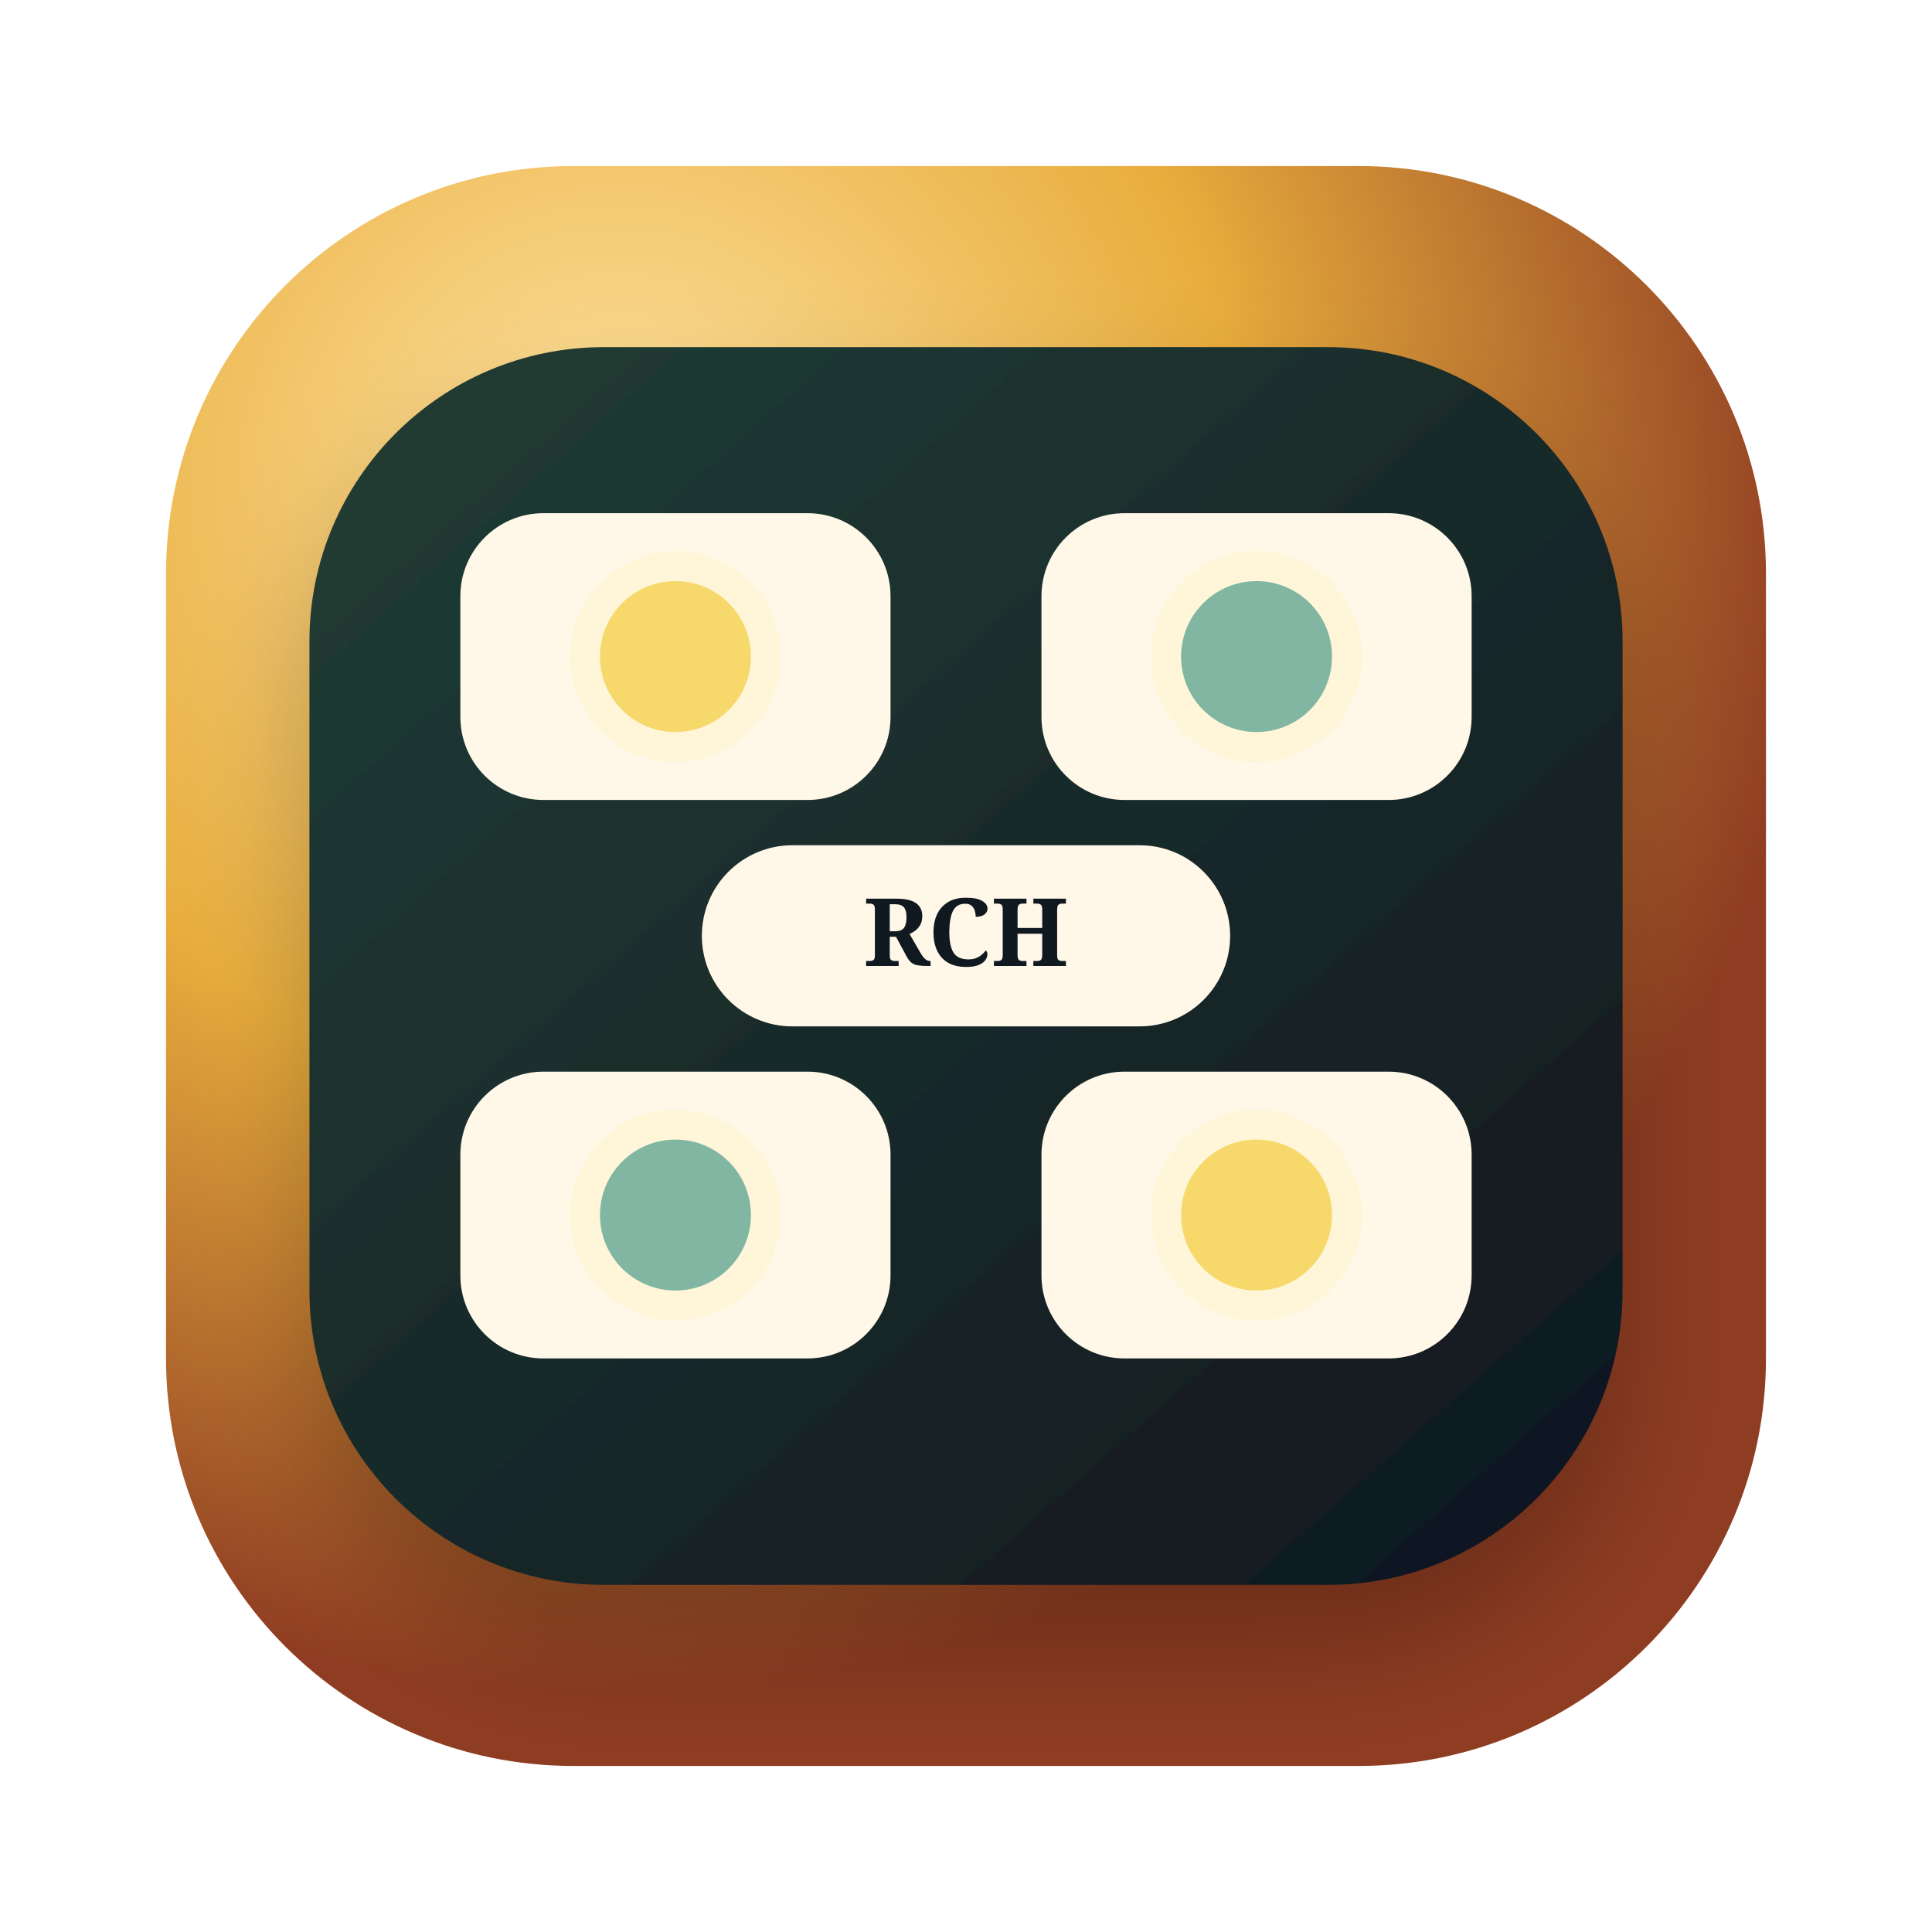
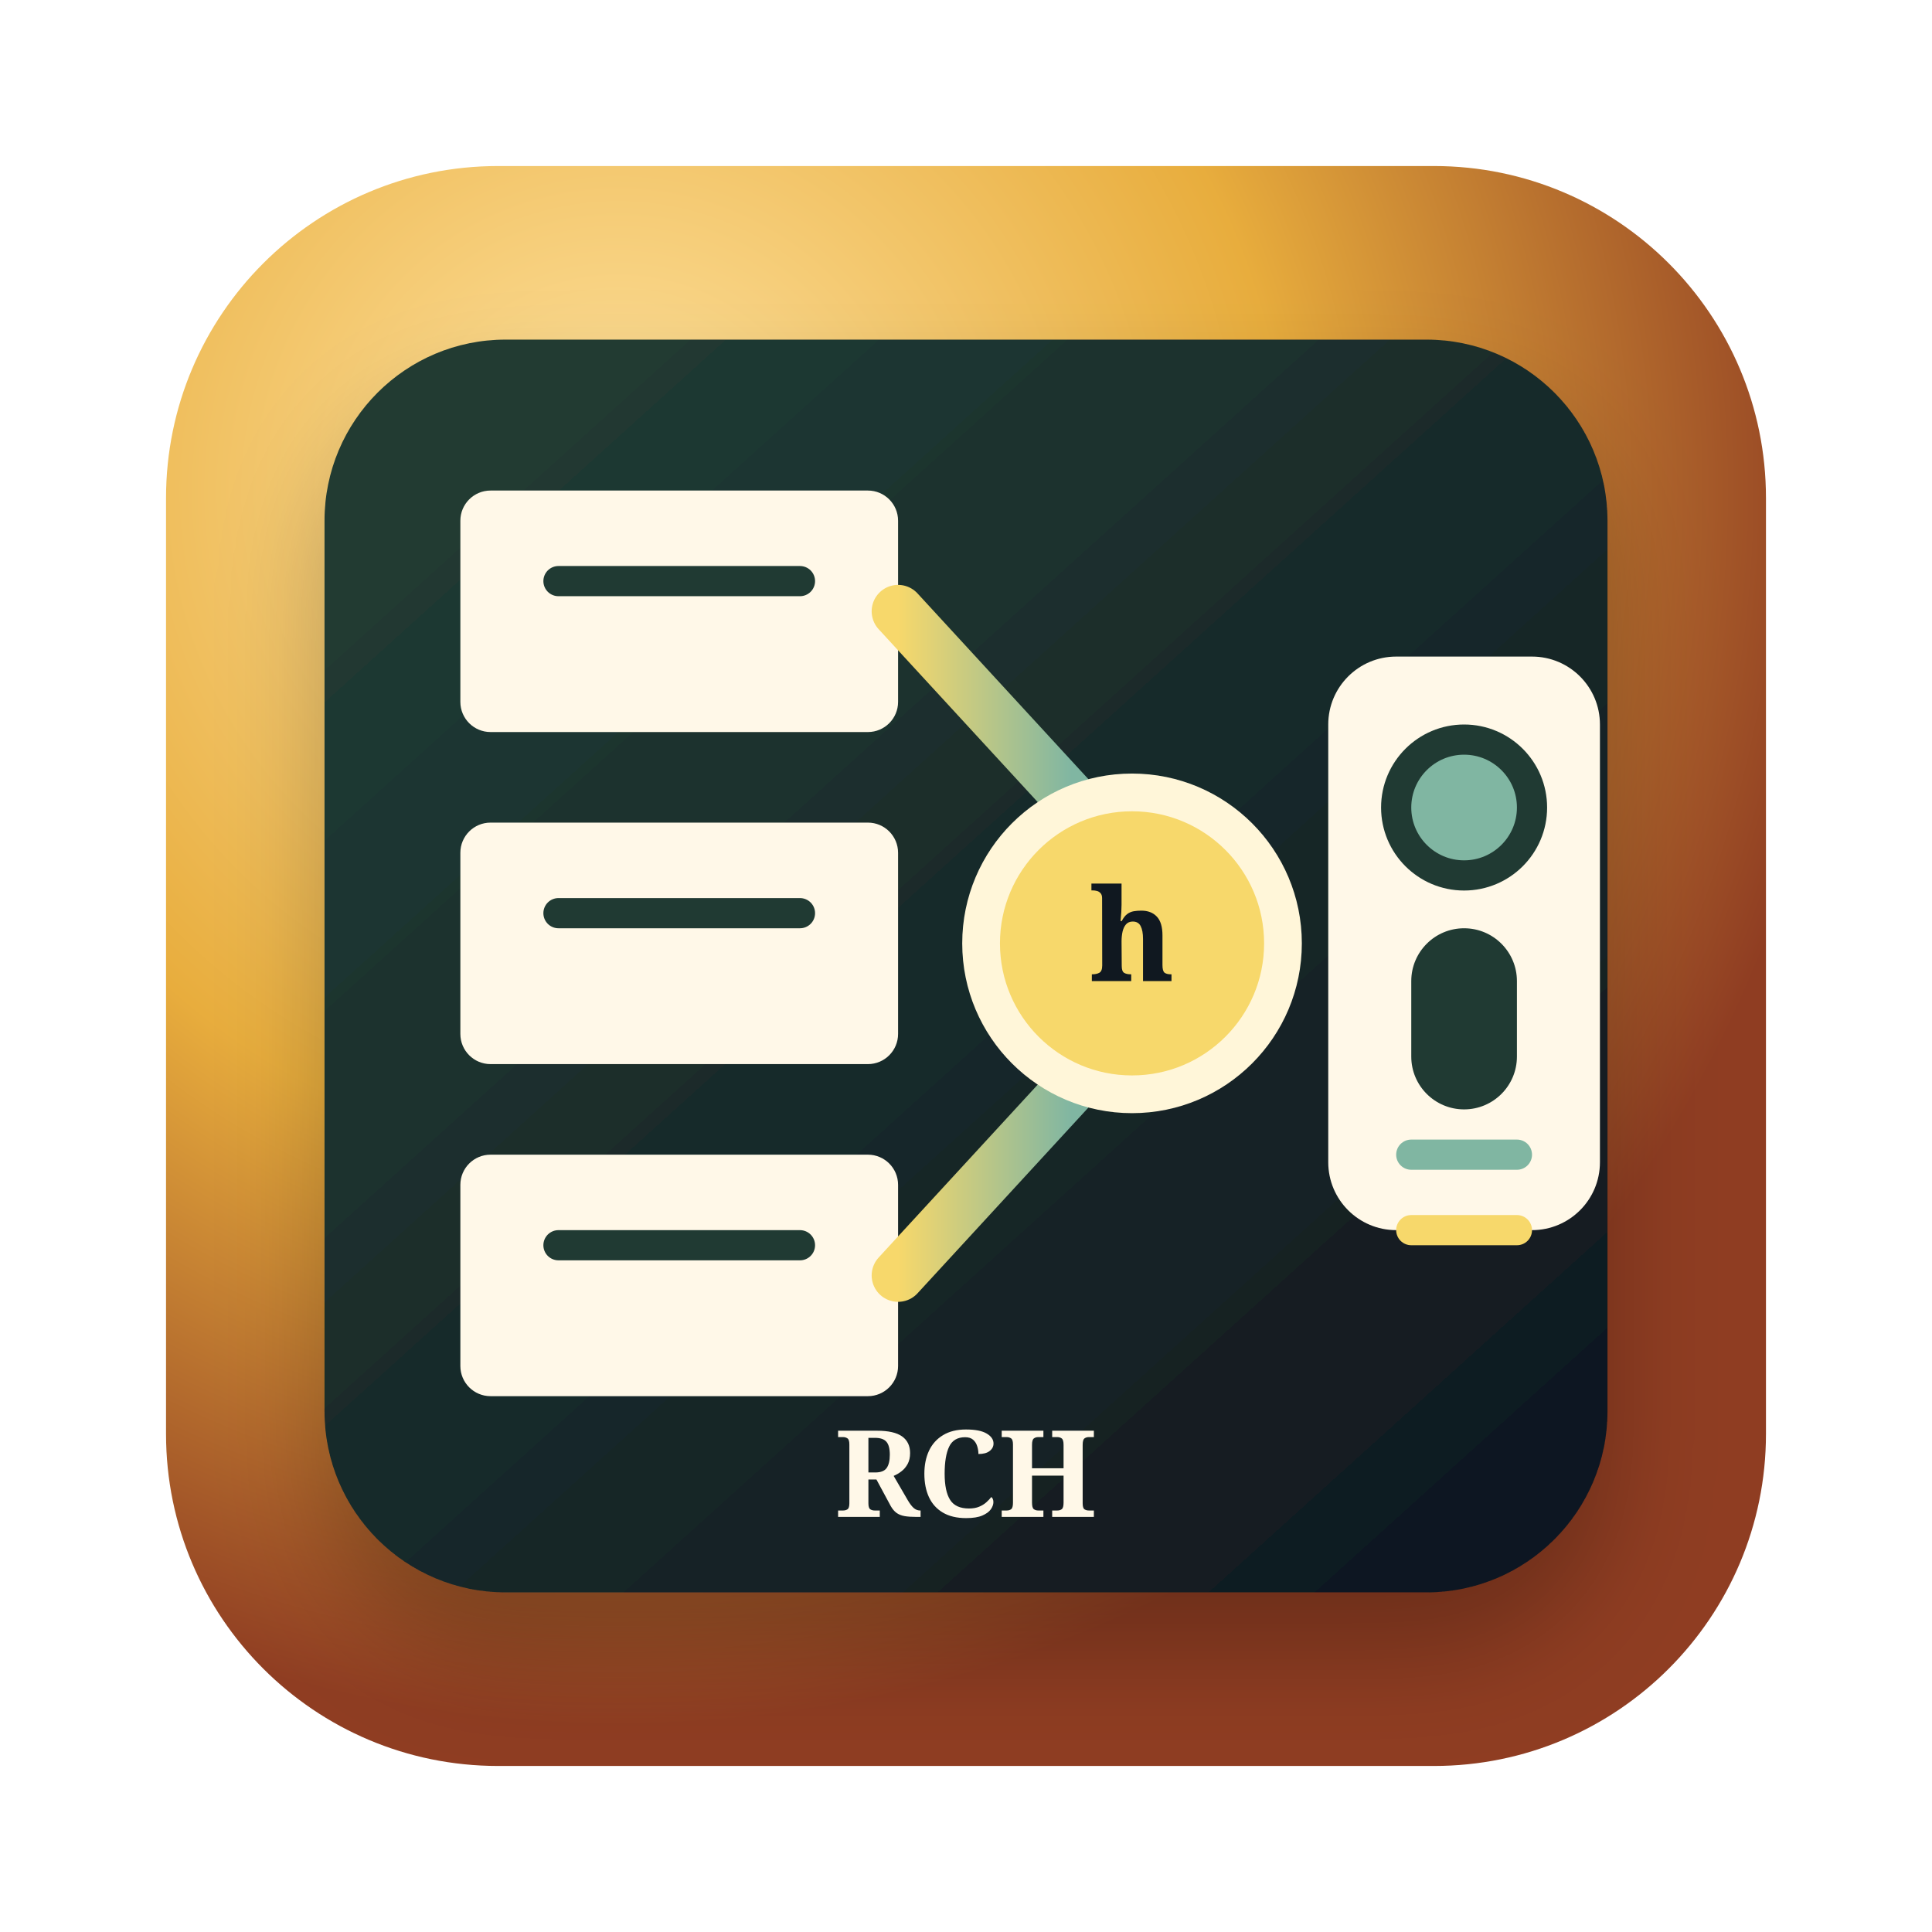
<svg xmlns="http://www.w3.org/2000/svg" width="512" height="512" viewBox="0 0 512 512" role="img" aria-labelledby="title desc">
  <defs>
-     <radialGradient id="sun" cx="28%" cy="20%" r="76%">
+     <radialGradient id="paper" cx="28%" cy="20%" r="78%">
      <stop offset="0%" stop-color="#ffe3a1" />
-       <stop offset="52%" stop-color="#e8ad3d" />
+       <stop offset="54%" stop-color="#e8ad3d" />
      <stop offset="100%" stop-color="#8f3d22" />
    </radialGradient>
-     <linearGradient id="ink" x1="12%" y1="10%" x2="92%" y2="96%">
+     <linearGradient id="ink" x1="14%" y1="12%" x2="90%" y2="94%">
      <stop offset="0%" stop-color="#203a33" />
      <stop offset="100%" stop-color="#101820" />
    </linearGradient>
-     <linearGradient id="wire" x1="0%" y1="0%" x2="100%" y2="0%">
+     <linearGradient id="signal" x1="0%" y1="0%" x2="100%" y2="0%">
      <stop offset="0%" stop-color="#f7d86b" />
      <stop offset="100%" stop-color="#80b6a2" />
    </linearGradient>
    <filter id="shadow" x="-12%" y="-12%" width="124%" height="130%">
-       <feDropShadow dx="0" dy="18" stdDeviation="16" flood-color="#17120b" flood-opacity=".24" />
+       <feDropShadow dx="0" dy="16" stdDeviation="14" flood-color="#17120b" flood-opacity=".24" />
    </filter>
  </defs>
-   <rect x="44" y="44" width="424" height="424" rx="108" fill="url(#sun)" />
-   <rect x="82" y="92" width="348" height="328" rx="78" fill="url(#ink)" filter="url(#shadow)" />
-   <rect x="122" y="136" width="114" height="76" rx="22" fill="#fff8e8" />
-   <rect x="276" y="136" width="114" height="76" rx="22" fill="#fff8e8" />
-   <rect x="122" y="284" width="114" height="76" rx="22" fill="#fff8e8" />
-   <rect x="276" y="284" width="114" height="76" rx="22" fill="#fff8e8" />
-   <line x1="236" y1="174" x2="276" y2="174" stroke="url(#wire)" stroke-width="16" stroke-linecap="round" />
-   <line x1="179" y1="212" x2="179" y2="284" stroke="url(#wire)" stroke-width="16" stroke-linecap="round" />
-   <line x1="333" y1="212" x2="333" y2="284" stroke="url(#wire)" stroke-width="16" stroke-linecap="round" />
-   <line x1="236" y1="322" x2="276" y2="322" stroke="url(#wire)" stroke-width="16" stroke-linecap="round" />
-   <circle cx="179" cy="174" r="24" fill="#f7d86b" stroke="#fff6d9" stroke-width="8" />
-   <circle cx="333" cy="174" r="24" fill="#80b6a2" stroke="#fff6d9" stroke-width="8" />
-   <circle cx="179" cy="322" r="24" fill="#80b6a2" stroke="#fff6d9" stroke-width="8" />
-   <circle cx="333" cy="322" r="24" fill="#f7d86b" stroke="#fff6d9" stroke-width="8" />
-   <rect x="186" y="224" width="140" height="48" rx="24" fill="#fff8e8" />
-   <text x="256" y="256" text-anchor="middle" font-family="Georgia, serif" font-size="25" font-weight="800" fill="#101820">RCH</text>
+   <rect x="44" y="44" width="424" height="424" rx="88" fill="url(#paper)" />
+   <rect x="86" y="90" width="340" height="332" rx="48" fill="url(#ink)" filter="url(#shadow)" />
+   <rect x="122" y="130" width="116" height="64" rx="8" fill="#fff8e8" />
+   <rect x="122" y="218" width="116" height="64" rx="8" fill="#fff8e8" />
+   <rect x="122" y="306" width="116" height="64" rx="8" fill="#fff8e8" />
+   <line x1="148" y1="154" x2="212" y2="154" stroke="#203a33" stroke-width="8" stroke-linecap="round" />
+   <line x1="148" y1="242" x2="212" y2="242" stroke="#203a33" stroke-width="8" stroke-linecap="round" />
+   <line x1="148" y1="330" x2="212" y2="330" stroke="#203a33" stroke-width="8" stroke-linecap="round" />
+   <line x1="238" y1="162" x2="284" y2="212" stroke="url(#signal)" stroke-width="14" stroke-linecap="round" />
+   <line x1="238" y1="250" x2="284" y2="250" stroke="url(#signal)" stroke-width="14" stroke-linecap="round" />
+   <line x1="238" y1="338" x2="284" y2="288" stroke="url(#signal)" stroke-width="14" stroke-linecap="round" />
+   <circle cx="300" cy="250" r="40" fill="#f7d86b" stroke="#fff6d9" stroke-width="10" />
+   <text x="300" y="260" text-anchor="middle" font-family="Georgia, serif" font-size="34" font-weight="800" fill="#101820">h</text>
+   <line x1="340" y1="250" x2="372" y2="250" stroke="url(#signal)" stroke-width="14" stroke-linecap="round" />
+   <rect x="352" y="174" width="72" height="152" rx="18" fill="#fff8e8" />
+   <circle cx="388" cy="214" r="18" fill="#80b6a2" stroke="#203a33" stroke-width="8" />
+   <rect x="374" y="246" width="28" height="48" rx="14" fill="#203a33" />
+   <line x1="374" y1="306" x2="402" y2="306" stroke="#80b6a2" stroke-width="8" stroke-linecap="round" />
+   <line x1="374" y1="326" x2="402" y2="326" stroke="#f7d86b" stroke-width="8" stroke-linecap="round" />
+   <text x="256" y="402" text-anchor="middle" font-family="Georgia, serif" font-size="32" font-weight="800" fill="#fff8e8">RCH</text>
</svg>
